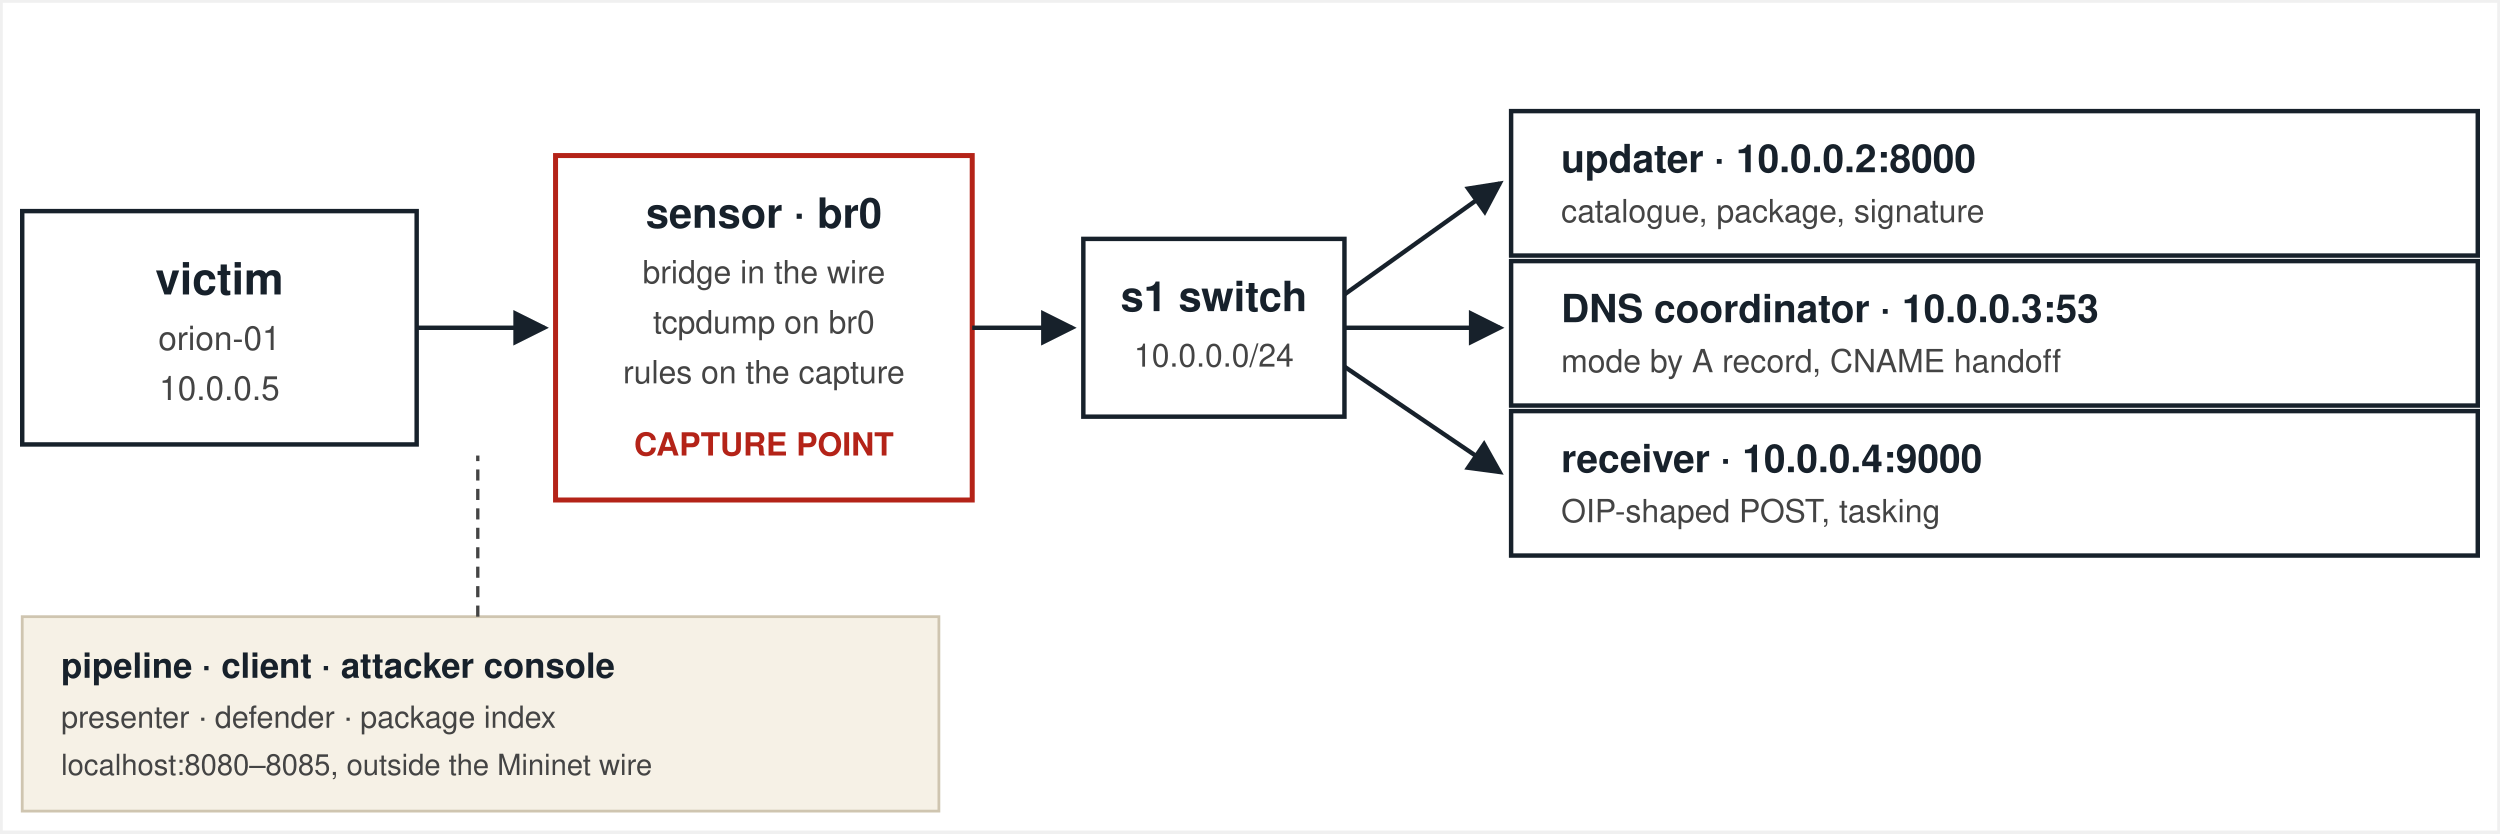
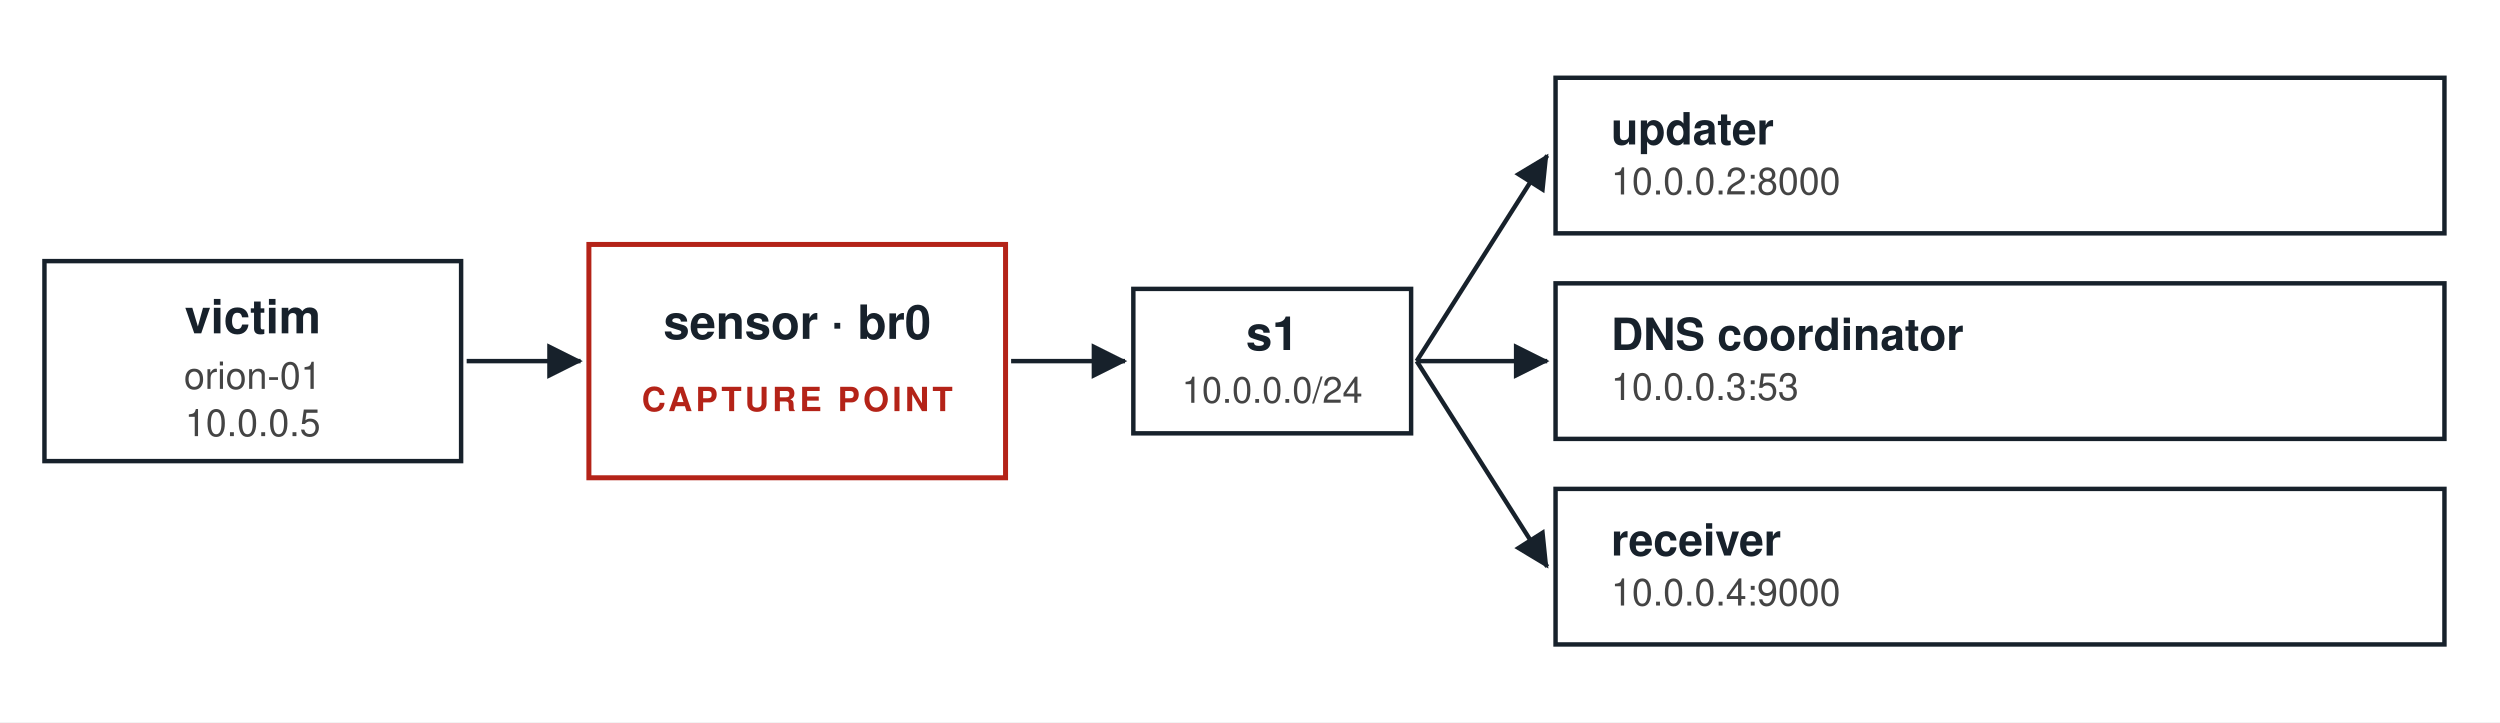
- <svg xmlns="http://www.w3.org/2000/svg" viewBox="0 0 900 300" width="900" height="300">
+ <svg xmlns="http://www.w3.org/2000/svg" viewBox="0 0 900 260" width="900" height="260" role="img" aria-label="Lab topology: victim, capture bridge, switch and three services">
  <defs>
-     <marker id="a" markerWidth="8" markerHeight="8" refX="7" refY="4" orient="auto">
+     <marker id="arrow" markerWidth="8" markerHeight="8" refX="7.5" refY="4" orient="auto">
      <path d="M0,0 L8,4 L0,8 z" fill="#17212b" />
    </marker>
  </defs>
-   <rect x="1" y="1" width="898" height="298" fill="#ffffff" stroke="none" />
-   <rect x="8" y="76" width="142" height="84" fill="#ffffff" stroke="#17212b" stroke-width="1.6" />
-   <text x="79" y="106" text-anchor="middle" font-family="Helvetica, Arial, sans-serif" font-size="16" font-weight="bold" fill="#17212b">victim</text>
-   <text x="79" y="126" text-anchor="middle" font-family="Helvetica, Arial, sans-serif" font-size="12" fill="#444">orion-01</text>
-   <text x="79" y="144" text-anchor="middle" font-family="Helvetica, Arial, sans-serif" font-size="12" fill="#444">10.0.0.5</text>
-   <line x1="150" y1="118" x2="196" y2="118" stroke="#17212b" stroke-width="1.6" marker-end="url(#a)" />
-   <rect x="200" y="56" width="150" height="124" fill="#ffffff" stroke="#b42318" stroke-width="1.8" />
-   <text x="275" y="82" text-anchor="middle" font-family="Helvetica, Arial, sans-serif" font-size="15" font-weight="bold" fill="#17212b">sensor · br0</text>
-   <text x="275" y="102" text-anchor="middle" font-family="Helvetica, Arial, sans-serif" font-size="11.5" fill="#444">bridge in the wire</text>
-   <text x="275" y="120" text-anchor="middle" font-family="Helvetica, Arial, sans-serif" font-size="11.5" fill="#444">tcpdump on br0</text>
-   <text x="275" y="138" text-anchor="middle" font-family="Helvetica, Arial, sans-serif" font-size="11.5" fill="#444">rules on the capture</text>
-   <text x="275" y="164" text-anchor="middle" font-family="Helvetica, Arial, sans-serif" font-size="11.5" font-weight="bold" fill="#b42318">CAPTURE POINT</text>
-   <line x1="350" y1="118" x2="386" y2="118" stroke="#17212b" stroke-width="1.6" marker-end="url(#a)" />
-   <rect x="390" y="86" width="94" height="64" fill="#ffffff" stroke="#17212b" stroke-width="1.6" />
-   <text x="437" y="112" text-anchor="middle" font-family="Helvetica, Arial, sans-serif" font-size="15" font-weight="bold" fill="#17212b">s1 switch</text>
-   <text x="437" y="132" text-anchor="middle" font-family="Helvetica, Arial, sans-serif" font-size="11.5" fill="#444">10.0.0.0/24</text>
-   <line x1="484" y1="106" x2="540" y2="66" stroke="#17212b" stroke-width="1.6" marker-end="url(#a)" />
-   <line x1="484" y1="118" x2="540" y2="118" stroke="#17212b" stroke-width="1.6" marker-end="url(#a)" />
-   <line x1="484" y1="132" x2="540" y2="170" stroke="#17212b" stroke-width="1.6" marker-end="url(#a)" />
-   <rect x="544" y="40" width="348" height="52" fill="#ffffff" stroke="#17212b" stroke-width="1.6" />
-   <text x="562" y="62" font-family="Helvetica, Arial, sans-serif" font-size="14" font-weight="bold" fill="#17212b">updater · 10.0.0.2:8000</text>
-   <text x="562" y="80" font-family="Helvetica, Arial, sans-serif" font-size="11.5" fill="#444">catalogue, package, signature</text>
-   <rect x="544" y="94" width="348" height="52" fill="#ffffff" stroke="#17212b" stroke-width="1.6" />
-   <text x="562" y="116" font-family="Helvetica, Arial, sans-serif" font-size="14" font-weight="bold" fill="#17212b">DNS coordinator · 10.0.0.3:53</text>
-   <text x="562" y="134" font-family="Helvetica, Arial, sans-serif" font-size="11.5" fill="#444">mode by A record, CNAME handoff</text>
-   <rect x="544" y="148" width="348" height="52" fill="#ffffff" stroke="#17212b" stroke-width="1.6" />
-   <text x="562" y="170" font-family="Helvetica, Arial, sans-serif" font-size="14" font-weight="bold" fill="#17212b">receiver · 10.0.0.4:9000</text>
-   <text x="562" y="188" font-family="Helvetica, Arial, sans-serif" font-size="11.5" fill="#444">OIP-shaped POST, tasking</text>
-   <rect x="8" y="222" width="330" height="70" fill="#f6f1e6" stroke="#cfc5b0" stroke-width="1" />
-   <text x="22" y="244" font-family="Helvetica, Arial, sans-serif" font-size="12.5" font-weight="bold" fill="#17212b">pipeline · client · attacker console</text>
-   <text x="22" y="262" font-family="Helvetica, Arial, sans-serif" font-size="11" fill="#444">presenter · defender · package index</text>
-   <text x="22" y="279" font-family="Helvetica, Arial, sans-serif" font-size="10.5" fill="#444">localhost:8080–8085, outside the Mininet wire</text>
-   <line x1="172" y1="222" x2="172" y2="164" stroke="#444" stroke-width="1.2" stroke-dasharray="4 3" />
+   <rect x="0" y="0" width="900" height="260" fill="#ffffff" />
+   <rect x="16" y="94" width="150" height="72" fill="#ffffff" stroke="#17212b" stroke-width="1.6" />
+   <text x="91" y="120" text-anchor="middle" font-family="Helvetica, Arial, sans-serif" font-size="17" font-weight="bold" fill="#17212b">victim</text>
+   <text x="91" y="140" text-anchor="middle" font-family="Helvetica, Arial, sans-serif" font-size="13.5" fill="#444">orion-01</text>
+   <text x="91" y="157" text-anchor="middle" font-family="Helvetica, Arial, sans-serif" font-size="13.5" fill="#444">10.0.0.5</text>
+   <line x1="168" y1="130" x2="209" y2="130" stroke="#17212b" stroke-width="1.6" marker-end="url(#arrow)" />
+   <rect x="212" y="88" width="150" height="84" fill="#ffffff" stroke="#b42318" stroke-width="1.8" />
+   <text x="287" y="122" text-anchor="middle" font-family="Helvetica, Arial, sans-serif" font-size="17" font-weight="bold" fill="#17212b">sensor · br0</text>
+   <text x="287" y="148" text-anchor="middle" font-family="Helvetica, Arial, sans-serif" font-size="12" font-weight="bold" letter-spacing="1.2" fill="#b42318">CAPTURE POINT</text>
+   <line x1="364" y1="130" x2="405" y2="130" stroke="#17212b" stroke-width="1.6" marker-end="url(#arrow)" />
+   <rect x="408" y="104" width="100" height="52" fill="#ffffff" stroke="#17212b" stroke-width="1.6" />
+   <text x="458" y="126" text-anchor="middle" font-family="Helvetica, Arial, sans-serif" font-size="17" font-weight="bold" fill="#17212b">s1</text>
+   <text x="458" y="145" text-anchor="middle" font-family="Helvetica, Arial, sans-serif" font-size="13" fill="#444">10.0.0.0/24</text>
+   <line x1="510" y1="130" x2="557" y2="56" stroke="#17212b" stroke-width="1.6" marker-end="url(#arrow)" />
+   <line x1="510" y1="130" x2="557" y2="130" stroke="#17212b" stroke-width="1.6" marker-end="url(#arrow)" />
+   <line x1="510" y1="130" x2="557" y2="204" stroke="#17212b" stroke-width="1.6" marker-end="url(#arrow)" />
+   <rect x="560" y="28" width="320" height="56" fill="#ffffff" stroke="#17212b" stroke-width="1.6" />
+   <text x="580" y="52" font-family="Helvetica, Arial, sans-serif" font-size="16" font-weight="bold" fill="#17212b">updater</text>
+   <text x="580" y="70" font-family="Helvetica, Arial, sans-serif" font-size="13.5" fill="#444">10.0.0.2:8000</text>
+   <rect x="560" y="102" width="320" height="56" fill="#ffffff" stroke="#17212b" stroke-width="1.6" />
+   <text x="580" y="126" font-family="Helvetica, Arial, sans-serif" font-size="16" font-weight="bold" fill="#17212b">DNS coordinator</text>
+   <text x="580" y="144" font-family="Helvetica, Arial, sans-serif" font-size="13.5" fill="#444">10.0.0.3:53</text>
+   <rect x="560" y="176" width="320" height="56" fill="#ffffff" stroke="#17212b" stroke-width="1.6" />
+   <text x="580" y="200" font-family="Helvetica, Arial, sans-serif" font-size="16" font-weight="bold" fill="#17212b">receiver</text>
+   <text x="580" y="218" font-family="Helvetica, Arial, sans-serif" font-size="13.5" fill="#444">10.0.0.4:9000</text>
</svg>
